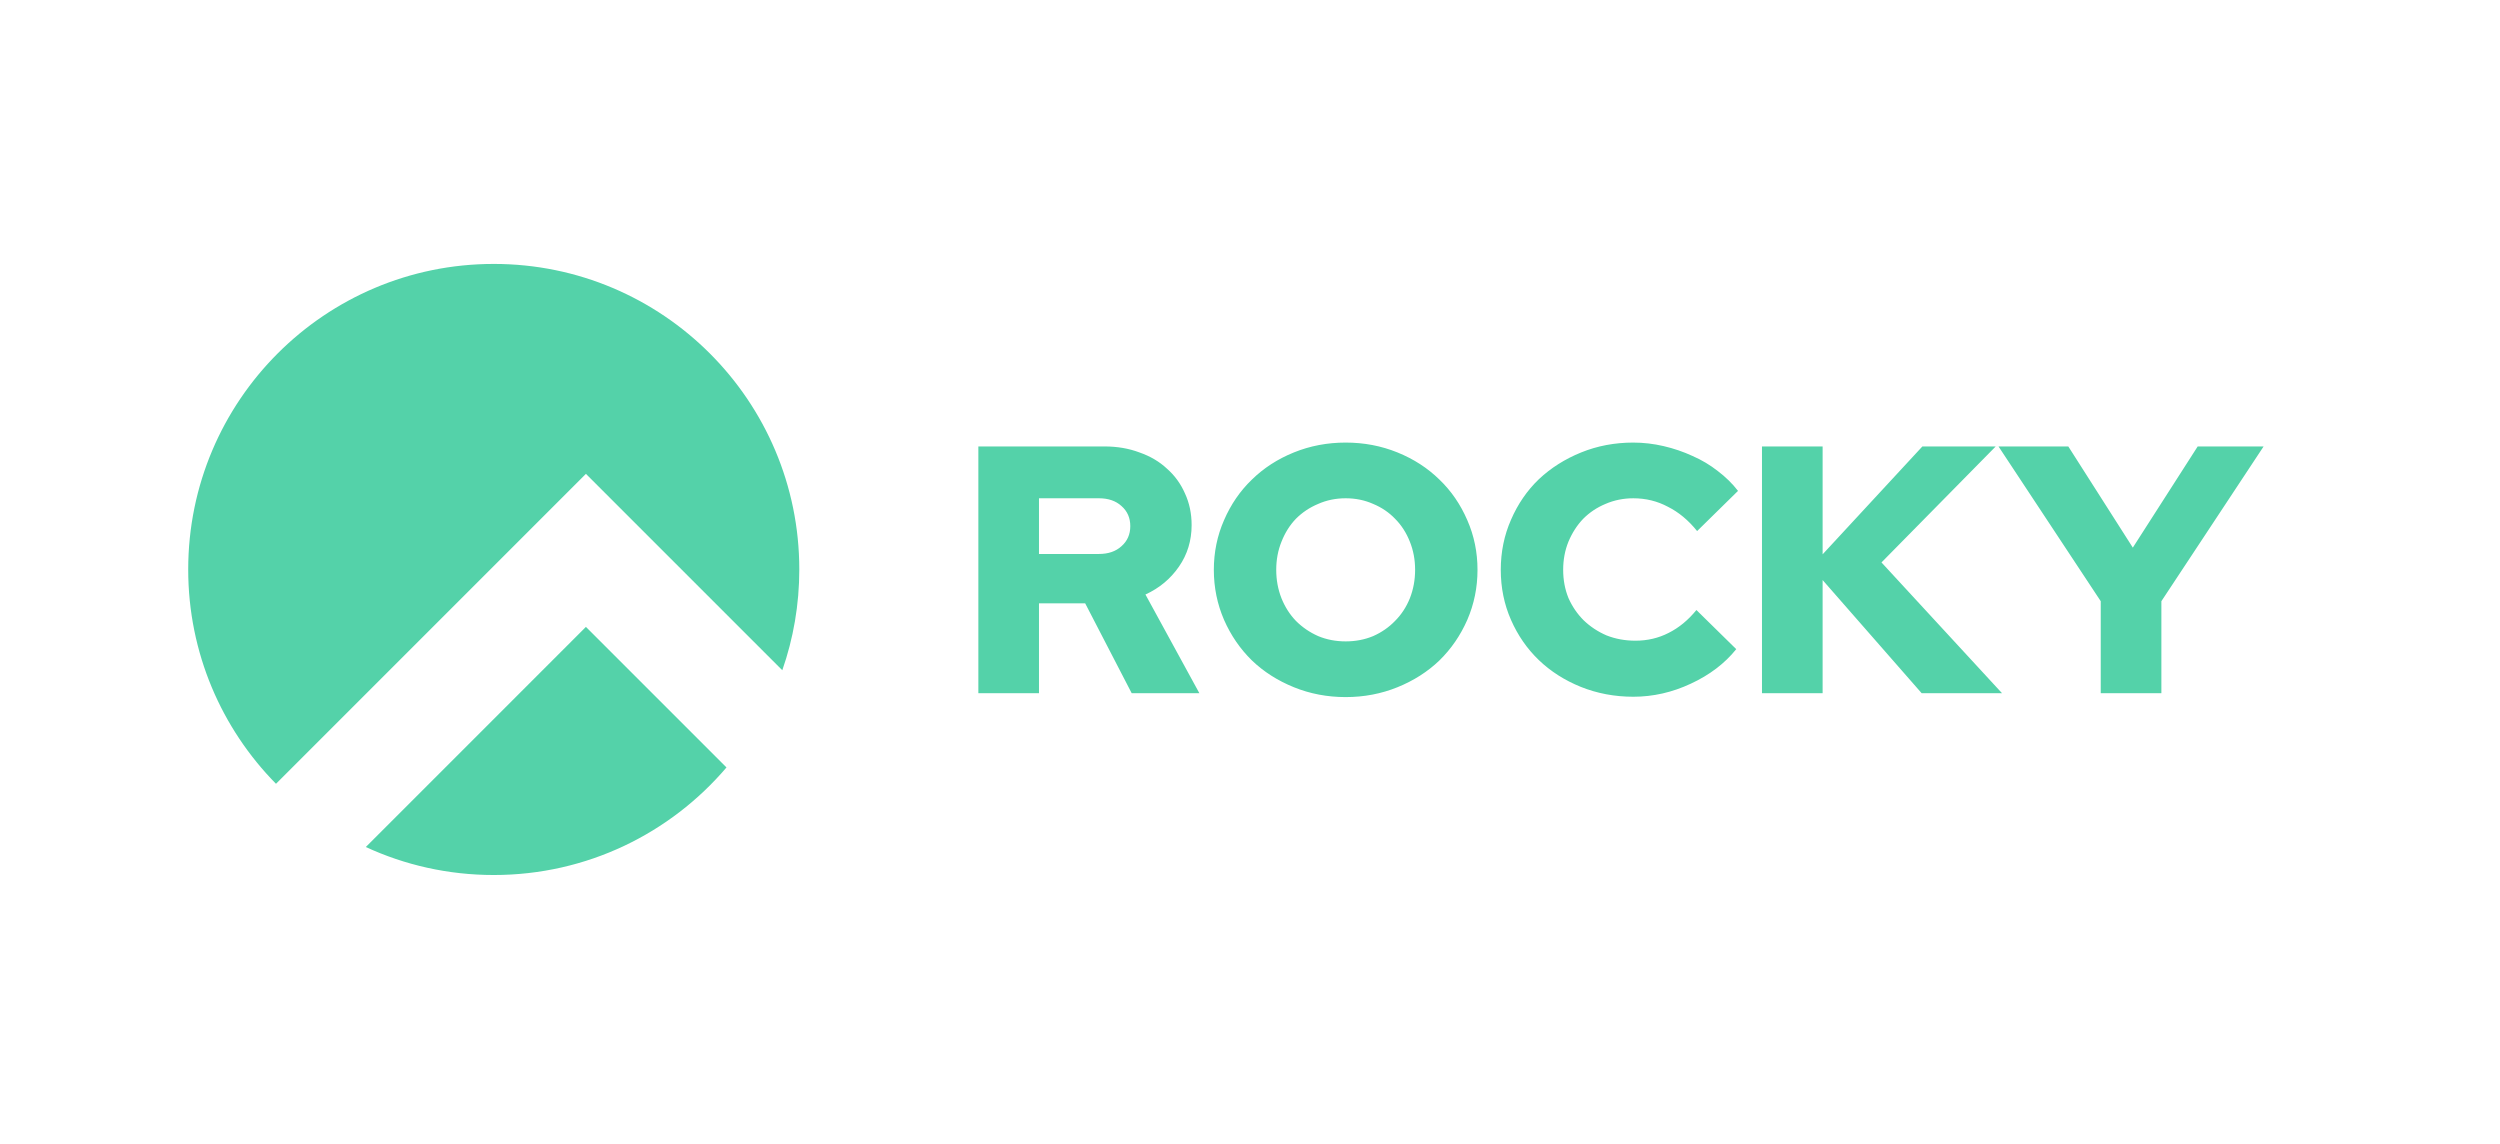
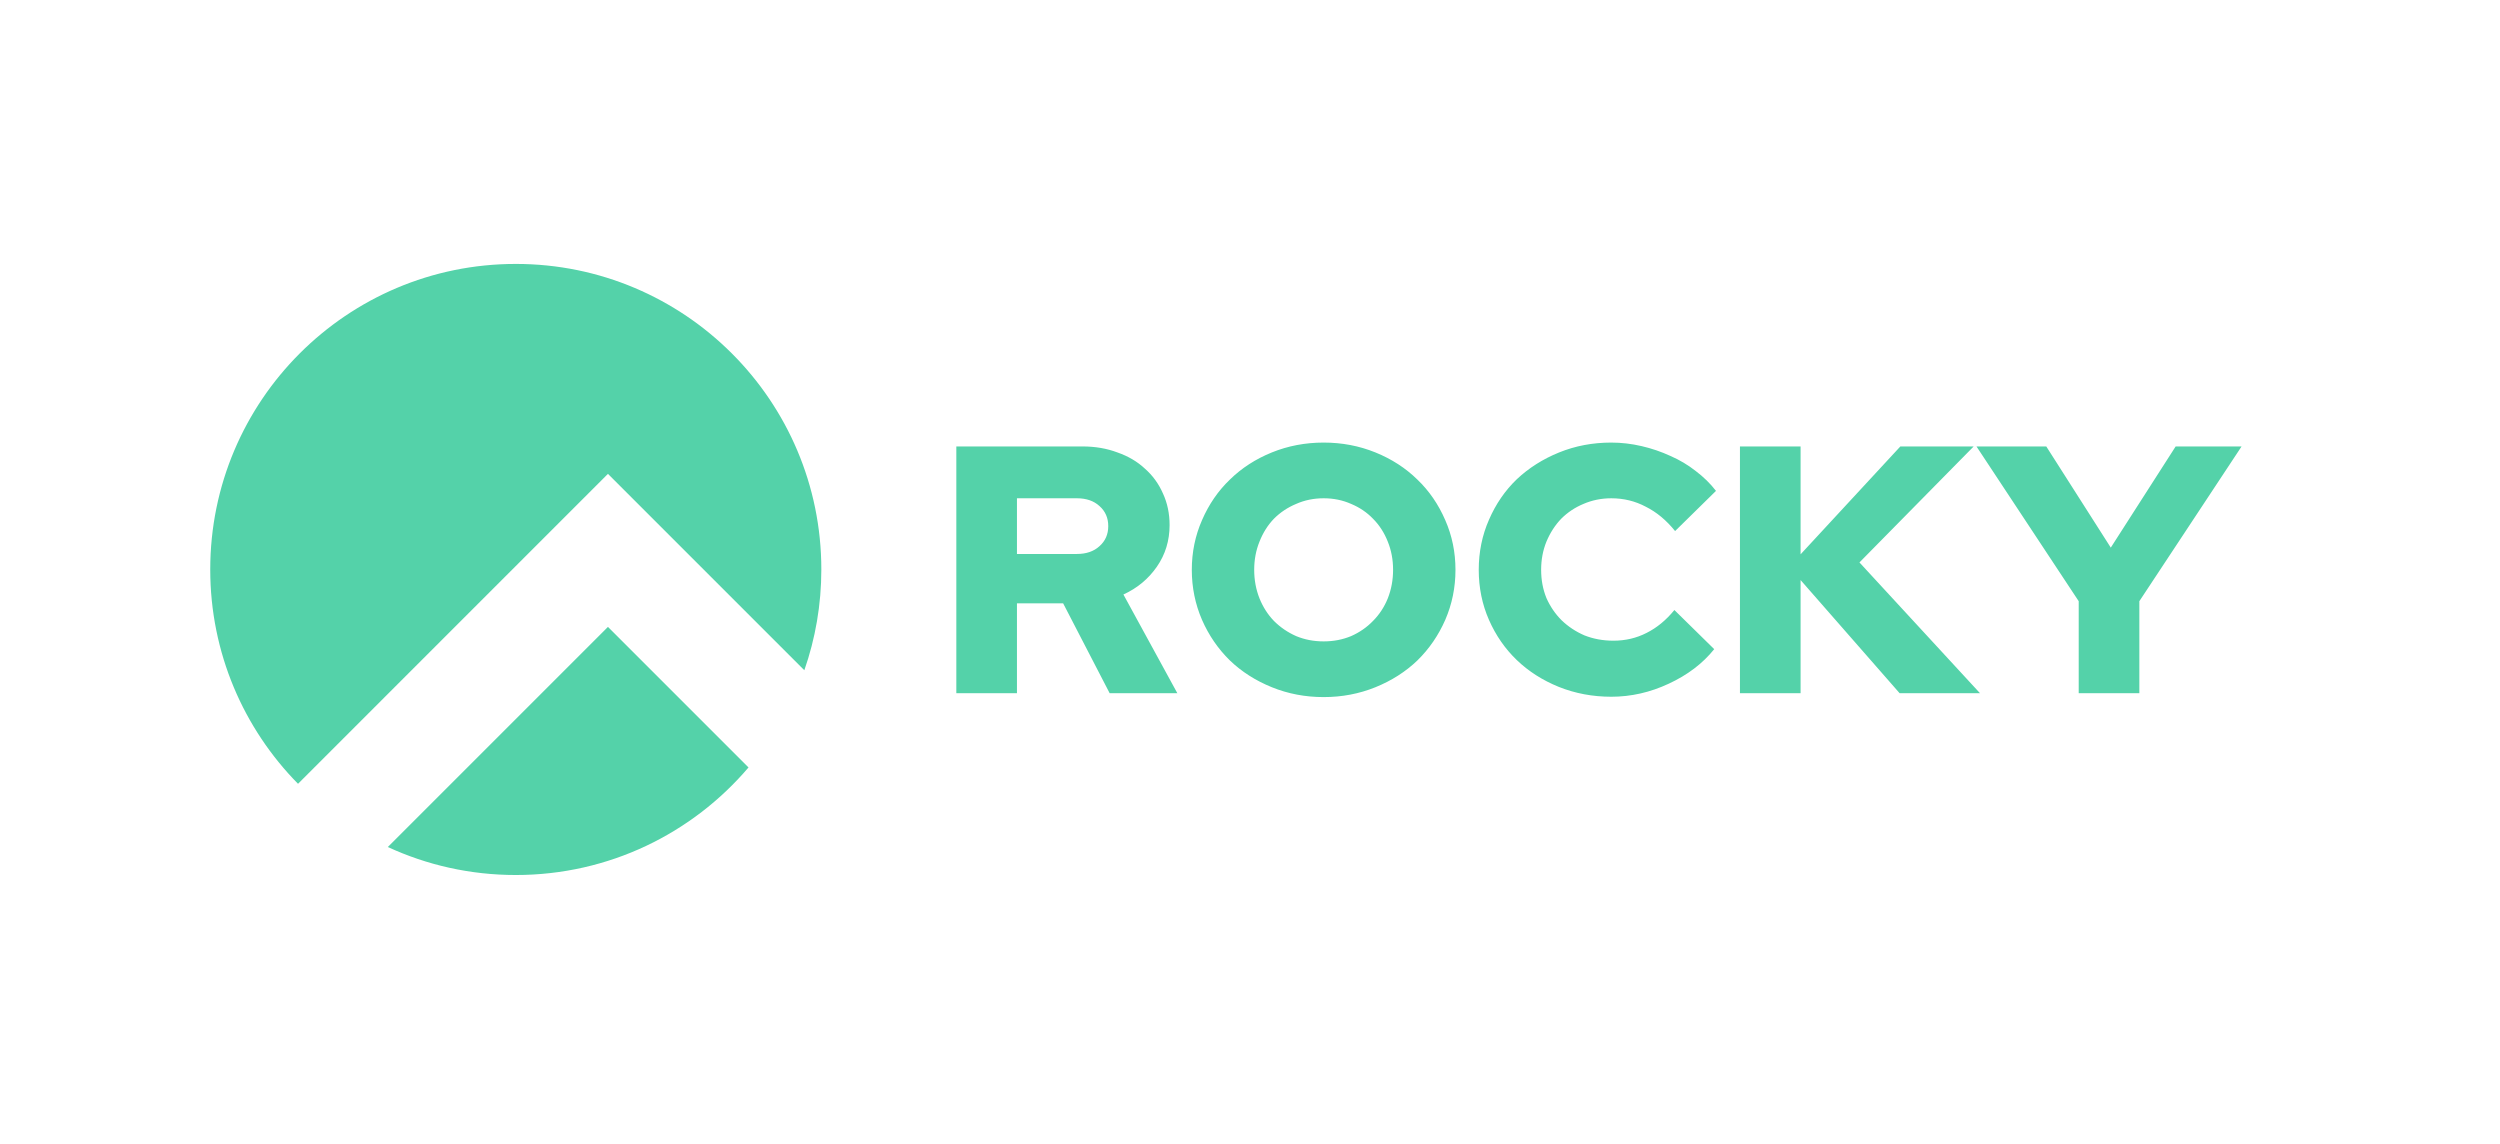
<svg xmlns="http://www.w3.org/2000/svg" version="1.1" width="907.78" height="415.08" id="svg2855">
  <defs id="defs2857">
    <rect x="322.708" y="109.497" width="673.176" height="163.761" id="rect23901" />
    <rect x="319.148" y="115.267" width="568.75" height="206.15" id="rect8253" />
  </defs>
  <text xml:space="preserve" id="text8251" style="font-style:normal;font-variant:normal;font-weight:normal;font-stretch:normal;font-size:40px;line-height:1.25;font-family:'Rocky Display';-inkscape-font-specification:'Rocky Display';white-space:pre;shape-inside:url(#rect8253);fill:#000000;fill-opacity:1;stroke:none" />
-   <g aria-label="ROCKY " transform="translate(25.11998,27.72455)" id="text23899" style="font-weight:900;font-size:128px;line-height:1.25;font-family:'Rocky Display';-inkscape-font-specification:'Rocky Display Heavy';white-space:pre;shape-inside:url(#rect23901);fill:#54d2a9">
-     <path id="path853" d="m 154.168,68.111 c -61.274,0 -110.947,49.673 -110.947,110.947 0,30.319 12.162,57.798 31.873,77.822 l 112.541,-112.543 27.785,27.785 43.521,43.521 c 4,-11.455 6.174,-23.766 6.174,-36.586 0,-61.274 -49.673,-110.947 -110.947,-110.947 z m 309.342,64.869 c -6.656,0 -12.928,1.195 -18.816,3.584 -5.888,2.389 -10.966,5.676 -15.232,9.857 -4.267,4.096 -7.637,9.001 -10.111,14.719 -2.475,5.632 -3.713,11.649 -3.713,18.049 0,6.4 1.238,12.458 3.713,18.176 2.475,5.632 5.845,10.539 10.111,14.721 4.267,4.096 9.344,7.337 15.232,9.727 5.888,2.389 12.16,3.584 18.816,3.584 6.656,0 12.926,-1.195 18.814,-3.584 5.888,-2.389 10.966,-5.631 15.232,-9.727 4.267,-4.181 7.637,-9.089 10.111,-14.721 2.475,-5.717 3.713,-11.776 3.713,-18.176 0,-6.4 -1.238,-12.417 -3.713,-18.049 -2.475,-5.717 -5.845,-10.623 -10.111,-14.719 -4.267,-4.181 -9.344,-7.468 -15.232,-9.857 -5.888,-2.389 -12.158,-3.584 -18.814,-3.584 z m 104.447,0 c -6.741,0 -13.055,1.195 -18.943,3.584 -5.888,2.389 -11.009,5.633 -15.361,9.729 -4.267,4.096 -7.637,9.003 -10.111,14.721 -2.475,5.632 -3.713,11.69 -3.713,18.176 0,6.485 1.238,12.544 3.713,18.176 2.475,5.632 5.845,10.496 10.111,14.592 4.267,4.096 9.344,7.339 15.232,9.729 5.973,2.389 12.331,3.584 19.072,3.584 7.168,0 14.122,-1.579 20.863,-4.736 6.827,-3.157 12.33,-7.338 16.512,-12.543 l -14.463,-14.209 c -2.987,3.669 -6.359,6.443 -10.113,8.32 -3.669,1.877 -7.679,2.816 -12.031,2.816 -3.755,0 -7.253,-0.64 -10.496,-1.92 -3.157,-1.365 -5.931,-3.2 -8.32,-5.504 -2.304,-2.304 -4.139,-4.992 -5.504,-8.064 -1.28,-3.157 -1.92,-6.571 -1.92,-10.24 -10e-6,-3.669 0.64,-7.083 1.92,-10.24 1.365,-3.243 3.158,-6.016 5.377,-8.32 2.304,-2.304 4.992,-4.095 8.064,-5.375 3.157,-1.365 6.527,-2.049 10.111,-2.049 4.523,0 8.703,1.024 12.543,3.072 3.925,1.963 7.468,4.907 10.625,8.832 l 14.848,-14.592 c -2.048,-2.645 -4.481,-5.035 -7.297,-7.168 -2.816,-2.219 -5.887,-4.053 -9.215,-5.504 -3.328,-1.536 -6.827,-2.731 -10.496,-3.584 -3.669,-0.853 -7.338,-1.281 -11.008,-1.281 z m -237.824,1.408 v 89.602 h 22.016 v -32.641 h 16.768 l 16.896,32.641 h 24.576 l -19.584,-35.842 c 5.035,-2.304 9.088,-5.674 12.16,-10.111 3.072,-4.437 4.607,-9.472 4.607,-15.104 0,-4.181 -0.81,-8.021 -2.432,-11.52 -1.536,-3.499 -3.711,-6.486 -6.527,-8.961 -2.731,-2.56 -6.059,-4.523 -9.984,-5.889 -3.84,-1.451 -8.064,-2.176 -12.672,-2.176 z m 284.543,0 v 89.602 h 22.018 v -41.09 l 35.967,41.09 h 29.184 l -43.775,-47.488 41.473,-42.113 h -26.625 l -36.223,39.168 v -39.168 z m 85.889,0 37.119,56.193 v 33.408 h 22.018 v -33.408 l 37.119,-56.193 H 772.885 L 749.332,171.125 725.908,134.389 Z m -348.416,18.816 h 21.76 c 3.413,0 6.145,0.939 8.193,2.816 2.133,1.877 3.199,4.308 3.199,7.295 0,2.987 -1.066,5.42 -3.199,7.297 -2.048,1.877 -4.78,2.816 -8.193,2.816 h -21.76 z m 111.361,0 c 3.584,0 6.91,0.683 9.982,2.049 3.072,1.28 5.719,3.071 7.938,5.375 2.304,2.304 4.095,5.078 5.375,8.32 1.28,3.157 1.92,6.571 1.92,10.24 0,3.669 -0.64,7.125 -1.92,10.367 -1.28,3.157 -3.071,5.889 -5.375,8.193 -2.219,2.304 -4.865,4.139 -7.938,5.504 -3.072,1.28 -6.398,1.92 -9.982,1.92 -3.584,0 -6.912,-0.64 -9.984,-1.92 -3.072,-1.365 -5.76,-3.2 -8.064,-5.504 -2.219,-2.304 -3.968,-5.036 -5.248,-8.193 -1.28,-3.243 -1.92,-6.698 -1.92,-10.367 0,-3.669 0.64,-7.083 1.92,-10.24 1.28,-3.243 3.029,-6.016 5.248,-8.32 2.304,-2.304 4.992,-4.095 8.064,-5.375 3.072,-1.365 6.4,-2.049 9.984,-2.049 z m -275.875,46.703 -79.928,79.93 c 14.133,6.526 29.871,10.166 46.461,10.166 33.848,0 64.156,-15.158 84.506,-39.057 z" />
+   <g aria-label="ROCKY " transform="translate(17.11998,27.72455)" id="text23899" style="font-weight:900;font-size:128px;line-height:1.25;font-family:'Rocky Display';-inkscape-font-specification:'Rocky Display Heavy';white-space:pre;shape-inside:url(#rect23901);fill:#54d2a9;fill-opacity:1">
+     <path id="path6497" d="m 170.168,68.111 c -61.274,0 -110.947,49.673 -110.947,110.947 0,30.319 12.162,57.798 31.873,77.822 l 112.541,-112.543 27.785,27.785 43.521,43.521 c 4,-11.455 6.174,-23.766 6.174,-36.586 0,-61.274 -49.673,-110.947 -110.947,-110.947 z m 293.342,64.869 c -6.656,0 -12.928,1.195 -18.816,3.584 -5.888,2.389 -10.966,5.676 -15.232,9.857 -4.267,4.096 -7.637,9.001 -10.111,14.719 -2.475,5.632 -3.713,11.649 -3.713,18.049 0,6.4 1.238,12.458 3.713,18.176 2.475,5.632 5.845,10.539 10.111,14.721 4.267,4.096 9.344,7.337 15.232,9.727 5.888,2.389 12.16,3.584 18.816,3.584 6.656,0 12.926,-1.195 18.814,-3.584 5.888,-2.389 10.966,-5.631 15.232,-9.727 4.267,-4.181 7.637,-9.089 10.111,-14.721 2.475,-5.717 3.713,-11.776 3.713,-18.176 0,-6.4 -1.238,-12.417 -3.713,-18.049 -2.475,-5.717 -5.845,-10.623 -10.111,-14.719 -4.267,-4.181 -9.344,-7.468 -15.232,-9.857 -5.888,-2.389 -12.158,-3.584 -18.814,-3.584 z m 104.447,0 c -6.741,0 -13.055,1.195 -18.943,3.584 -5.888,2.389 -11.009,5.633 -15.361,9.729 -4.267,4.096 -7.637,9.003 -10.111,14.721 -2.475,5.632 -3.713,11.69 -3.713,18.176 0,6.485 1.238,12.544 3.713,18.176 2.475,5.632 5.845,10.496 10.111,14.592 4.267,4.096 9.344,7.339 15.232,9.729 5.973,2.389 12.331,3.584 19.072,3.584 7.168,0 14.122,-1.579 20.863,-4.736 6.827,-3.157 12.33,-7.338 16.512,-12.543 l -14.463,-14.209 c -2.987,3.669 -6.359,6.443 -10.113,8.32 -3.669,1.877 -7.679,2.816 -12.031,2.816 -3.755,0 -7.253,-0.64 -10.496,-1.92 -3.157,-1.365 -5.931,-3.2 -8.32,-5.504 -2.304,-2.304 -4.139,-4.992 -5.504,-8.064 -1.28,-3.157 -1.92,-6.571 -1.92,-10.24 -10e-6,-3.669 0.64,-7.083 1.92,-10.24 1.365,-3.243 3.158,-6.016 5.377,-8.32 2.304,-2.304 4.992,-4.095 8.064,-5.375 3.157,-1.365 6.527,-2.049 10.111,-2.049 4.523,0 8.703,1.024 12.543,3.072 3.925,1.963 7.468,4.907 10.625,8.832 l 14.848,-14.592 c -2.048,-2.645 -4.481,-5.035 -7.297,-7.168 -2.816,-2.219 -5.887,-4.053 -9.215,-5.504 -3.328,-1.536 -6.827,-2.731 -10.496,-3.584 -3.669,-0.853 -7.338,-1.281 -11.008,-1.281 z m -237.824,1.408 v 89.602 h 22.016 v -32.641 h 16.768 l 16.896,32.641 h 24.576 l -19.584,-35.842 c 5.035,-2.304 9.088,-5.674 12.16,-10.111 3.072,-4.437 4.607,-9.472 4.607,-15.104 0,-4.181 -0.81,-8.021 -2.432,-11.52 -1.536,-3.499 -3.711,-6.486 -6.527,-8.961 -2.731,-2.56 -6.059,-4.523 -9.984,-5.889 -3.84,-1.451 -8.064,-2.176 -12.672,-2.176 z m 284.543,0 v 89.602 h 22.018 v -41.09 l 35.967,41.09 h 29.184 l -43.775,-47.488 41.473,-42.113 h -26.625 l -36.223,39.168 v -39.168 z m 85.889,0 37.119,56.193 v 33.408 h 22.018 v -33.408 l 37.119,-56.193 H 772.885 L 749.332,171.125 725.908,134.389 Z m -348.416,18.816 h 21.76 c 3.413,0 6.145,0.939 8.193,2.816 2.133,1.877 3.199,4.308 3.199,7.295 0,2.987 -1.066,5.42 -3.199,7.297 -2.048,1.877 -4.78,2.816 -8.193,2.816 h -21.76 z m 111.361,0 c 3.584,0 6.91,0.683 9.982,2.049 3.072,1.28 5.719,3.071 7.938,5.375 2.304,2.304 4.095,5.078 5.375,8.32 1.28,3.157 1.92,6.571 1.92,10.24 0,3.669 -0.64,7.125 -1.92,10.367 -1.28,3.157 -3.071,5.889 -5.375,8.193 -2.219,2.304 -4.865,4.139 -7.938,5.504 -3.072,1.28 -6.398,1.92 -9.982,1.92 -3.584,0 -6.912,-0.64 -9.984,-1.92 -3.072,-1.365 -5.76,-3.2 -8.064,-5.504 -2.219,-2.304 -3.968,-5.036 -5.248,-8.193 -1.28,-3.243 -1.92,-6.698 -1.92,-10.367 0,-3.669 0.64,-7.083 1.92,-10.24 1.28,-3.243 3.029,-6.016 5.248,-8.32 2.304,-2.304 4.992,-4.095 8.064,-5.375 3.072,-1.365 6.4,-2.049 9.984,-2.049 z m -259.875,46.703 -79.928,79.93 c 14.133,6.526 29.871,10.166 46.461,10.166 33.848,0 64.156,-15.158 84.506,-39.057 z" style="fill:#54d2a9;fill-opacity:1" />
  </g>
</svg>
